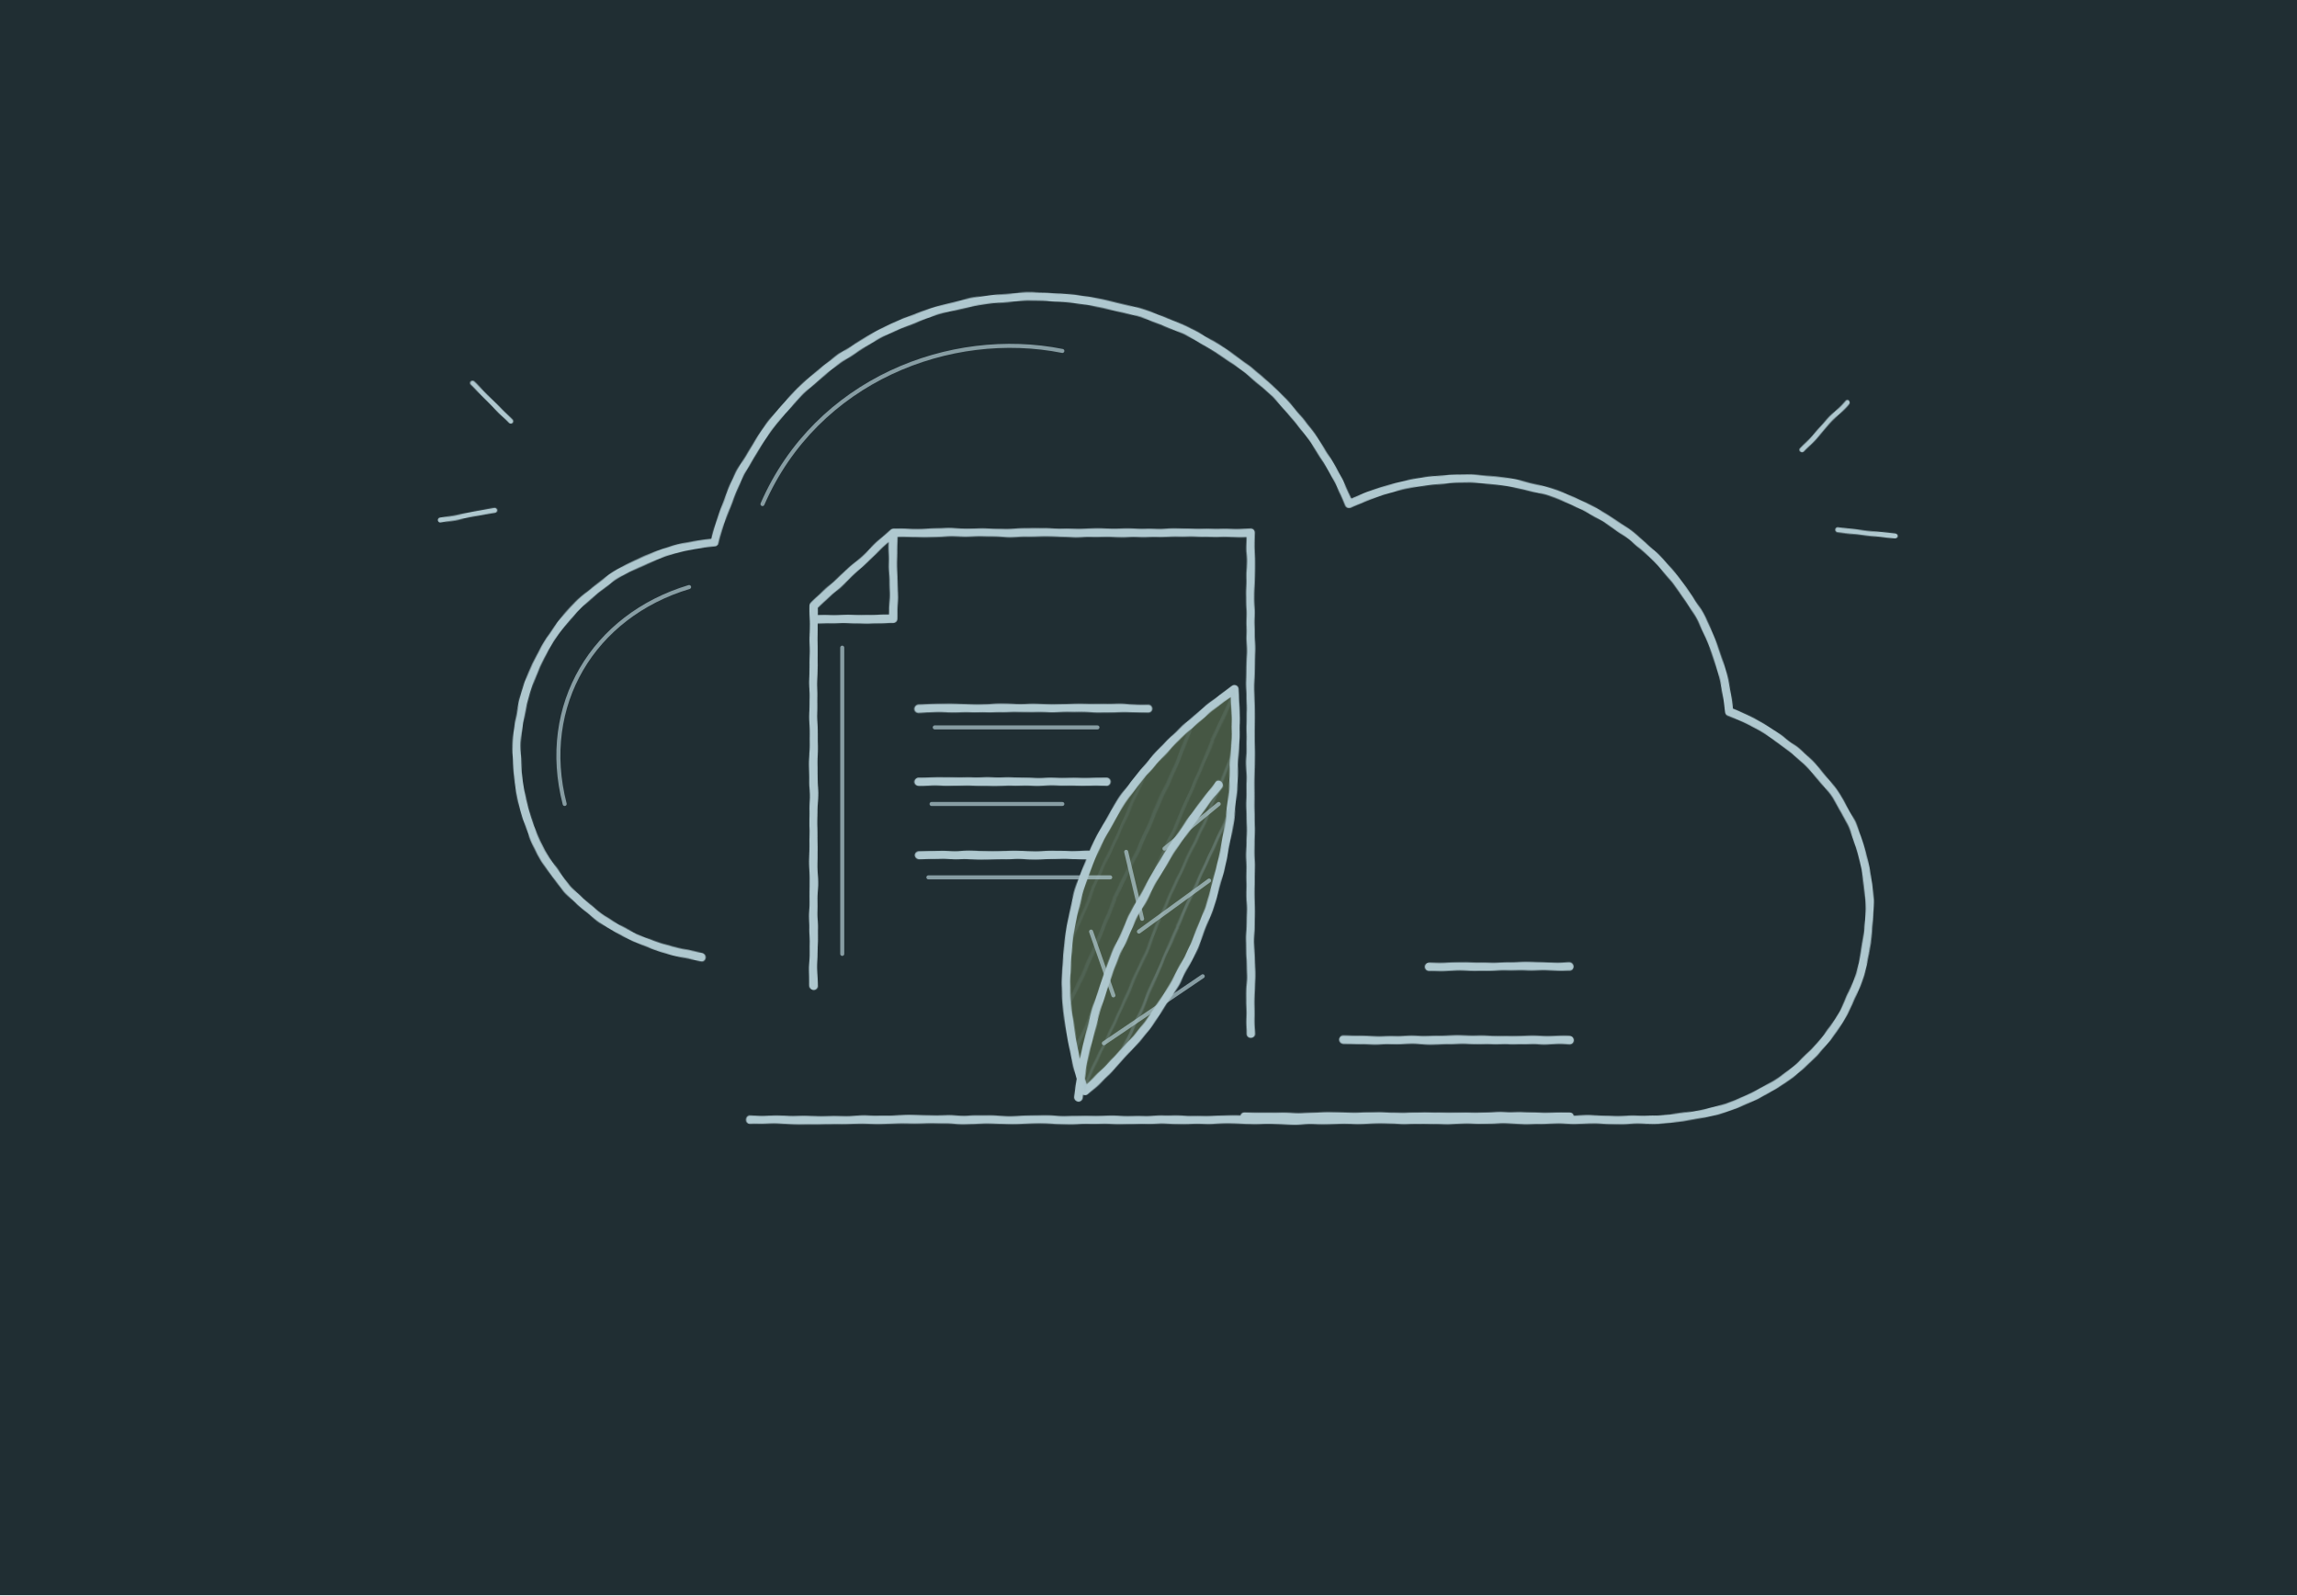
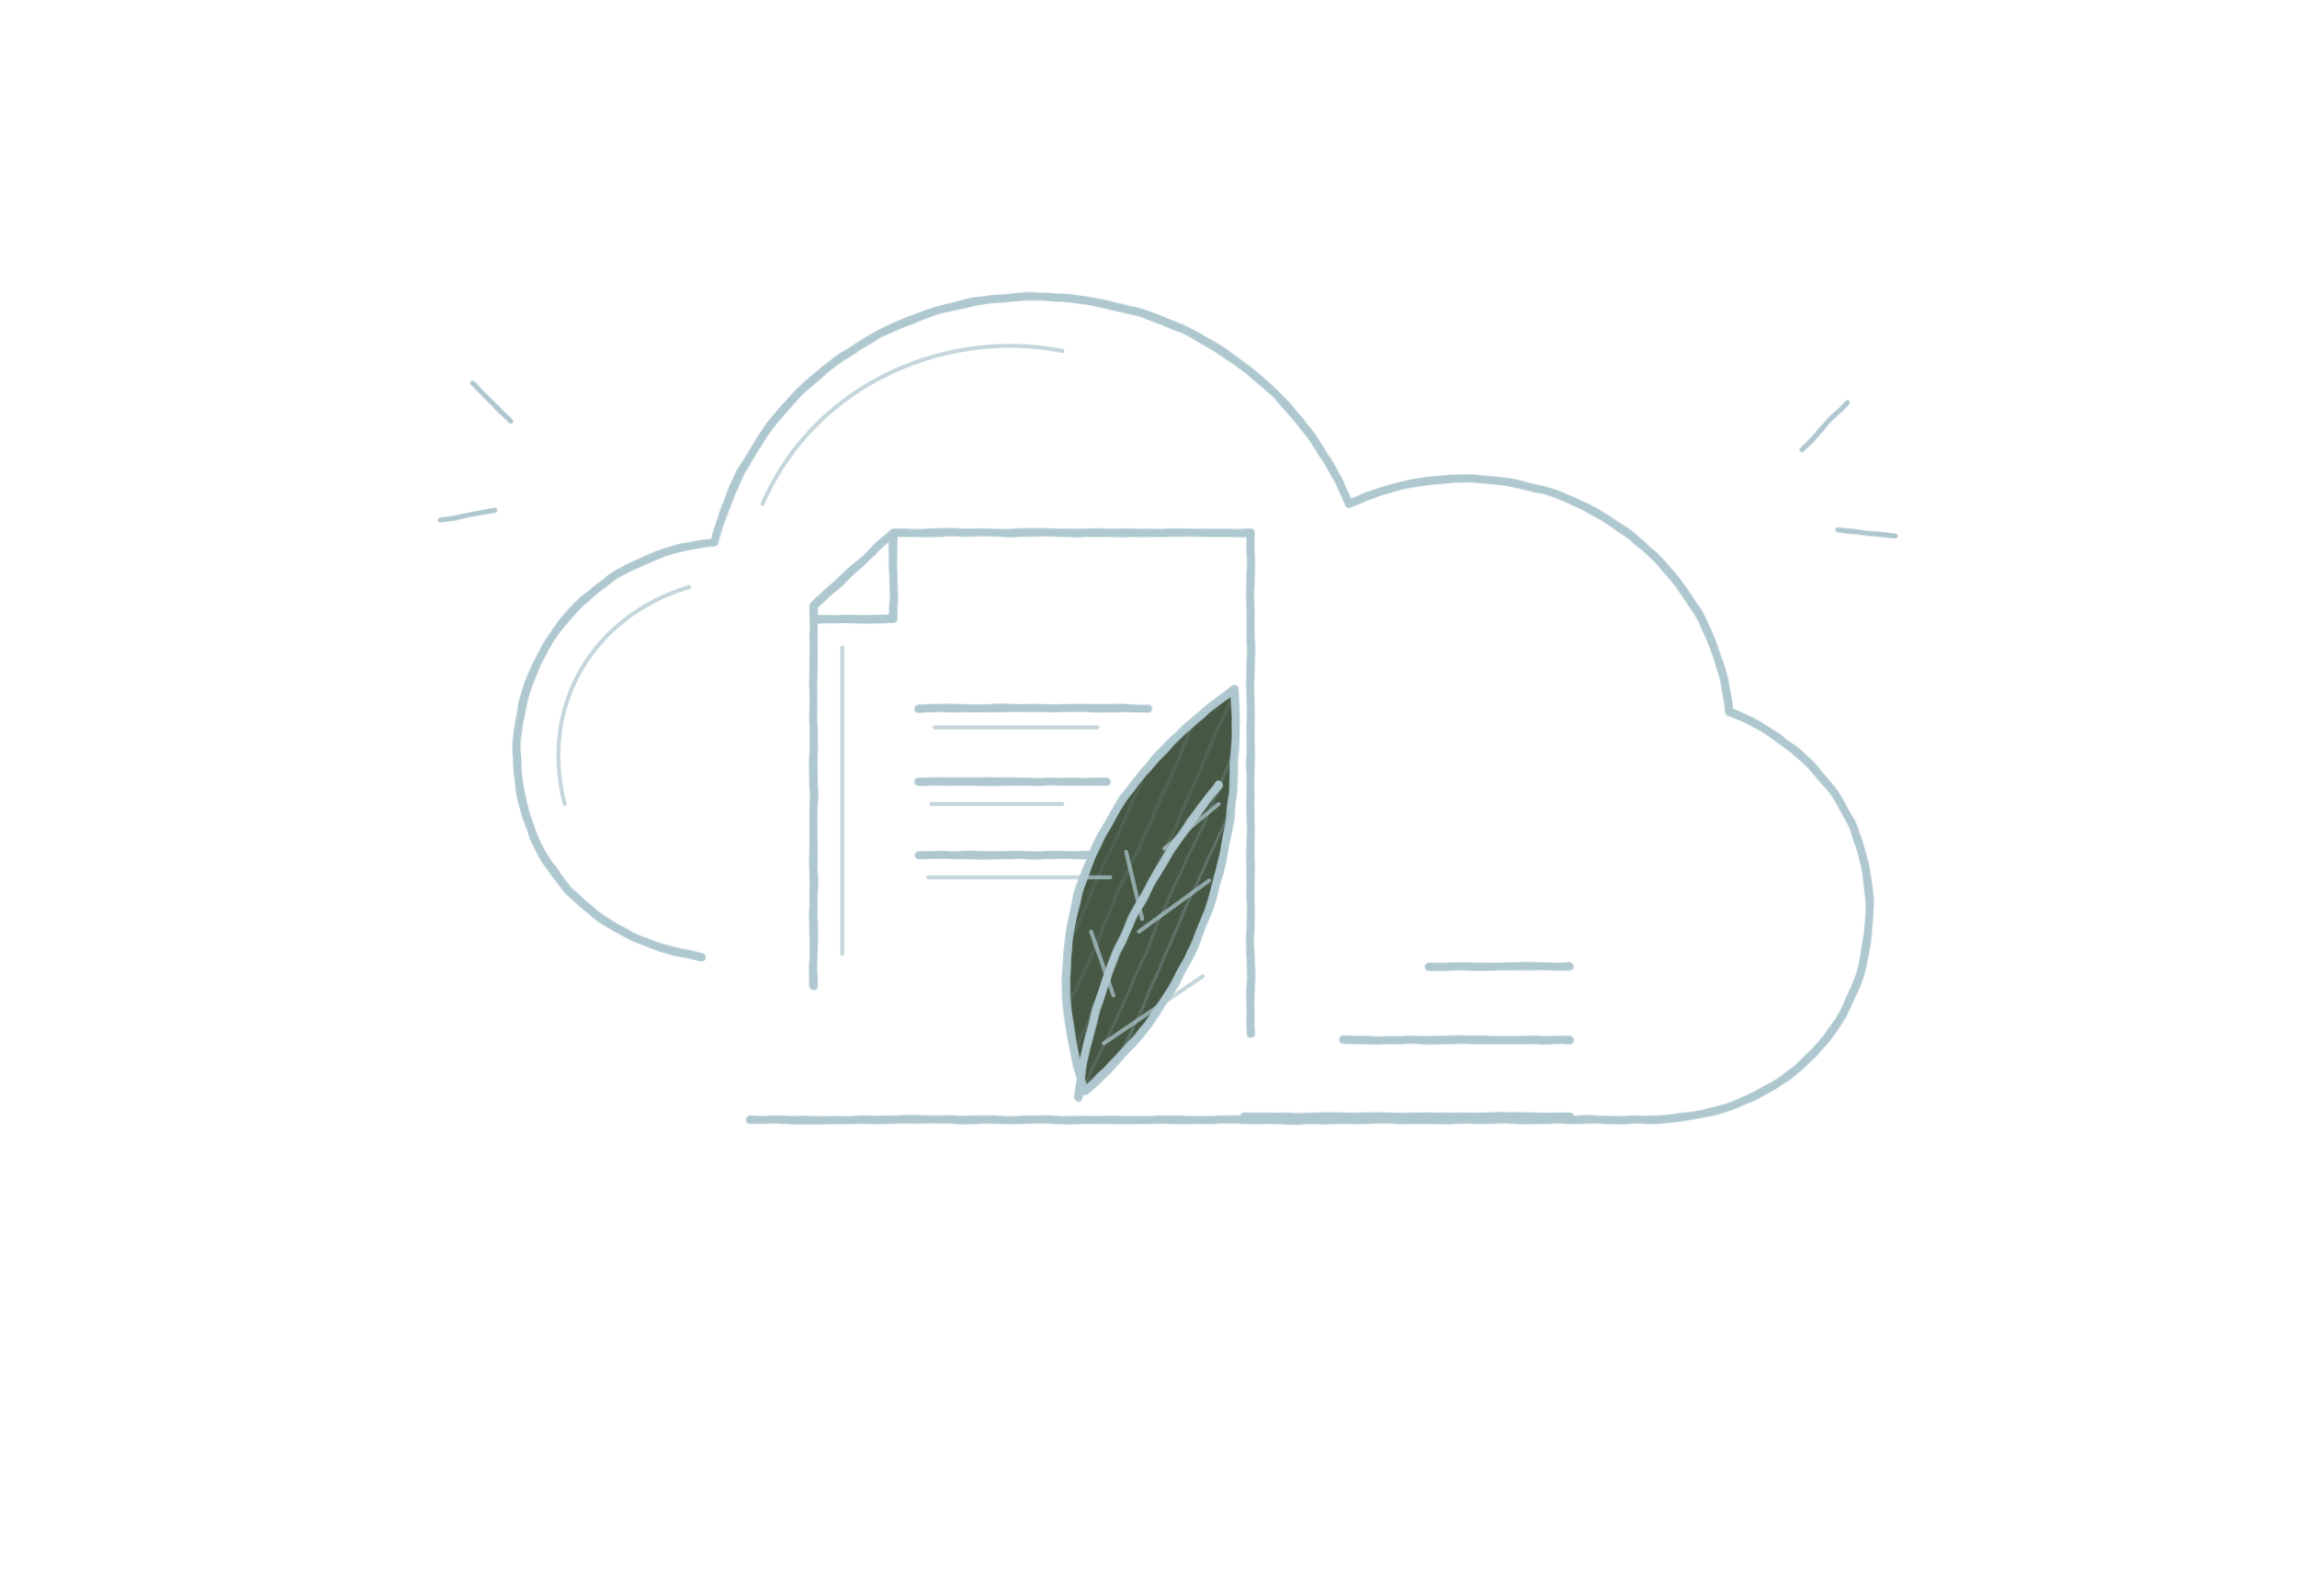
<svg xmlns="http://www.w3.org/2000/svg" viewBox="0 0 720 500" role="img" aria-labelledby="title" width="720" height="500" focusable="false">
  <defs>
    <pattern id="pencil-hatch" width="57.6" height="57.6" patternUnits="userSpaceOnUse" patternTransform="rotate(24)">
      <path d="M1.05 -3.6q0.99 23.4 0 61.2" fill="none" stroke="#a2bec8" stroke-width="0.723" opacity="0.555" stroke-linecap="round" />
      <path d="M8.39 -3.6q0.99 23.4 0 61.2" fill="none" stroke="#a2bec8" stroke-width="1.143" opacity="0.603" stroke-linecap="round" />
      <path d="M16.64 -3.6q0.99 23.4 0 61.2" fill="none" stroke="#a2bec8" stroke-width="0.881" opacity="0.598" stroke-linecap="round" />
      <path d="M22.94 -3.6q0.99 23.4 0 61.2" fill="none" stroke="#a2bec8" stroke-width="0.956" opacity="0.461" stroke-linecap="round" />
      <path d="M30.58 -3.6q0.99 23.4 0 61.2" fill="none" stroke="#a2bec8" stroke-width="1.151" opacity="0.415" stroke-linecap="round" />
      <path d="M38.26 -3.6q0.99 23.4 0 61.2" fill="none" stroke="#a2bec8" stroke-width="1.044" opacity="0.376" stroke-linecap="round" />
      <path d="M45.89 -3.6q0.99 23.4 0 61.2" fill="none" stroke="#a2bec8" stroke-width="0.872" opacity="0.513" stroke-linecap="round" />
      <path d="M51.84 -3.6q0.99 23.4 0 61.2" fill="none" stroke="#a2bec8" stroke-width="0.931" opacity="0.638" stroke-linecap="round" />
    </pattern>
    <linearGradient id="shade" x1="0" y1="0" x2="1" y2="1">
      <stop offset="0" stop-color="white" stop-opacity=".08" />
      <stop offset=".6" stop-color="white" stop-opacity=".55" />
      <stop offset="1" stop-color="white" stop-opacity=".95" />
    </linearGradient>
    <mask id="pencil-shade" maskContentUnits="objectBoundingBox">
      <rect width="1" height="1" fill="url(#shade)" />
    </mask>
    <filter id="pencil-edge" x="-2%" y="-2%" width="104%" height="104%">
      <feTurbulence type="fractalNoise" baseFrequency=".11" numOctaves="2" seed="8" result="noise" />
      <feDisplacementMap in="SourceGraphic" in2="noise" scale="0.72" xChannelSelector="R" yChannelSelector="G" />
    </filter>
  </defs>
-   <rect width="720.0" height="500.0" fill="#202e33" />
  <g fill="none" stroke="#afc8cf" stroke-width="2.6" stroke-linecap="round" stroke-linejoin="round" filter="url(#pencil-edge)">
    <path d="M220 300c-35-5-58-31-58-64 0-35 27-63 62-66 11-45 52-77 100-77 46 0 83 27 99 65 10-5 23-8 36-8 43 0 79 32 83 73 27 11 44 34 44 62 0 38-29 66-70 66H235" />
    <path d="M255 309V190l25-23h112v157M280 167v27h-25M288 222h72M288 245h59M288 268h69" />
    <path d="M340 342c-16-50 2-94 47-126 2 50-8 92-47 126Zm-2 2c4-34 19-67 44-98" fill="#465744" />
    <path d="M340 342c-16-50 2-94 47-126 2 50-8 92-47 126Zm-2 2c4-34 19-67 44-98" fill="url(#pencil-hatch)" stroke="none" mask="url(#pencil-shade)" opacity=".72" />
    <path d="M390 350h102M421 326h71M448 303h44" />
    <path d="m160 132-12-12m7 40-17 3m427-22 14-15m-3 40 18 2" stroke-width="1.56" />
  </g>
  <g fill="none" stroke="#afc8cf" stroke-width="1.26" stroke-linecap="round" stroke-linejoin="round" opacity=".72">
    <path d="M177 252c-8-31 9-59 39-68M239 158c17-39 59-55 94-48M346 327l31-21m-28 6-7-20m15 0 22-16m-21 12-5-21m12-1 17-14M264 203v96m29-71h51m-52 24h41m-42 23h57" />
  </g>
</svg>
